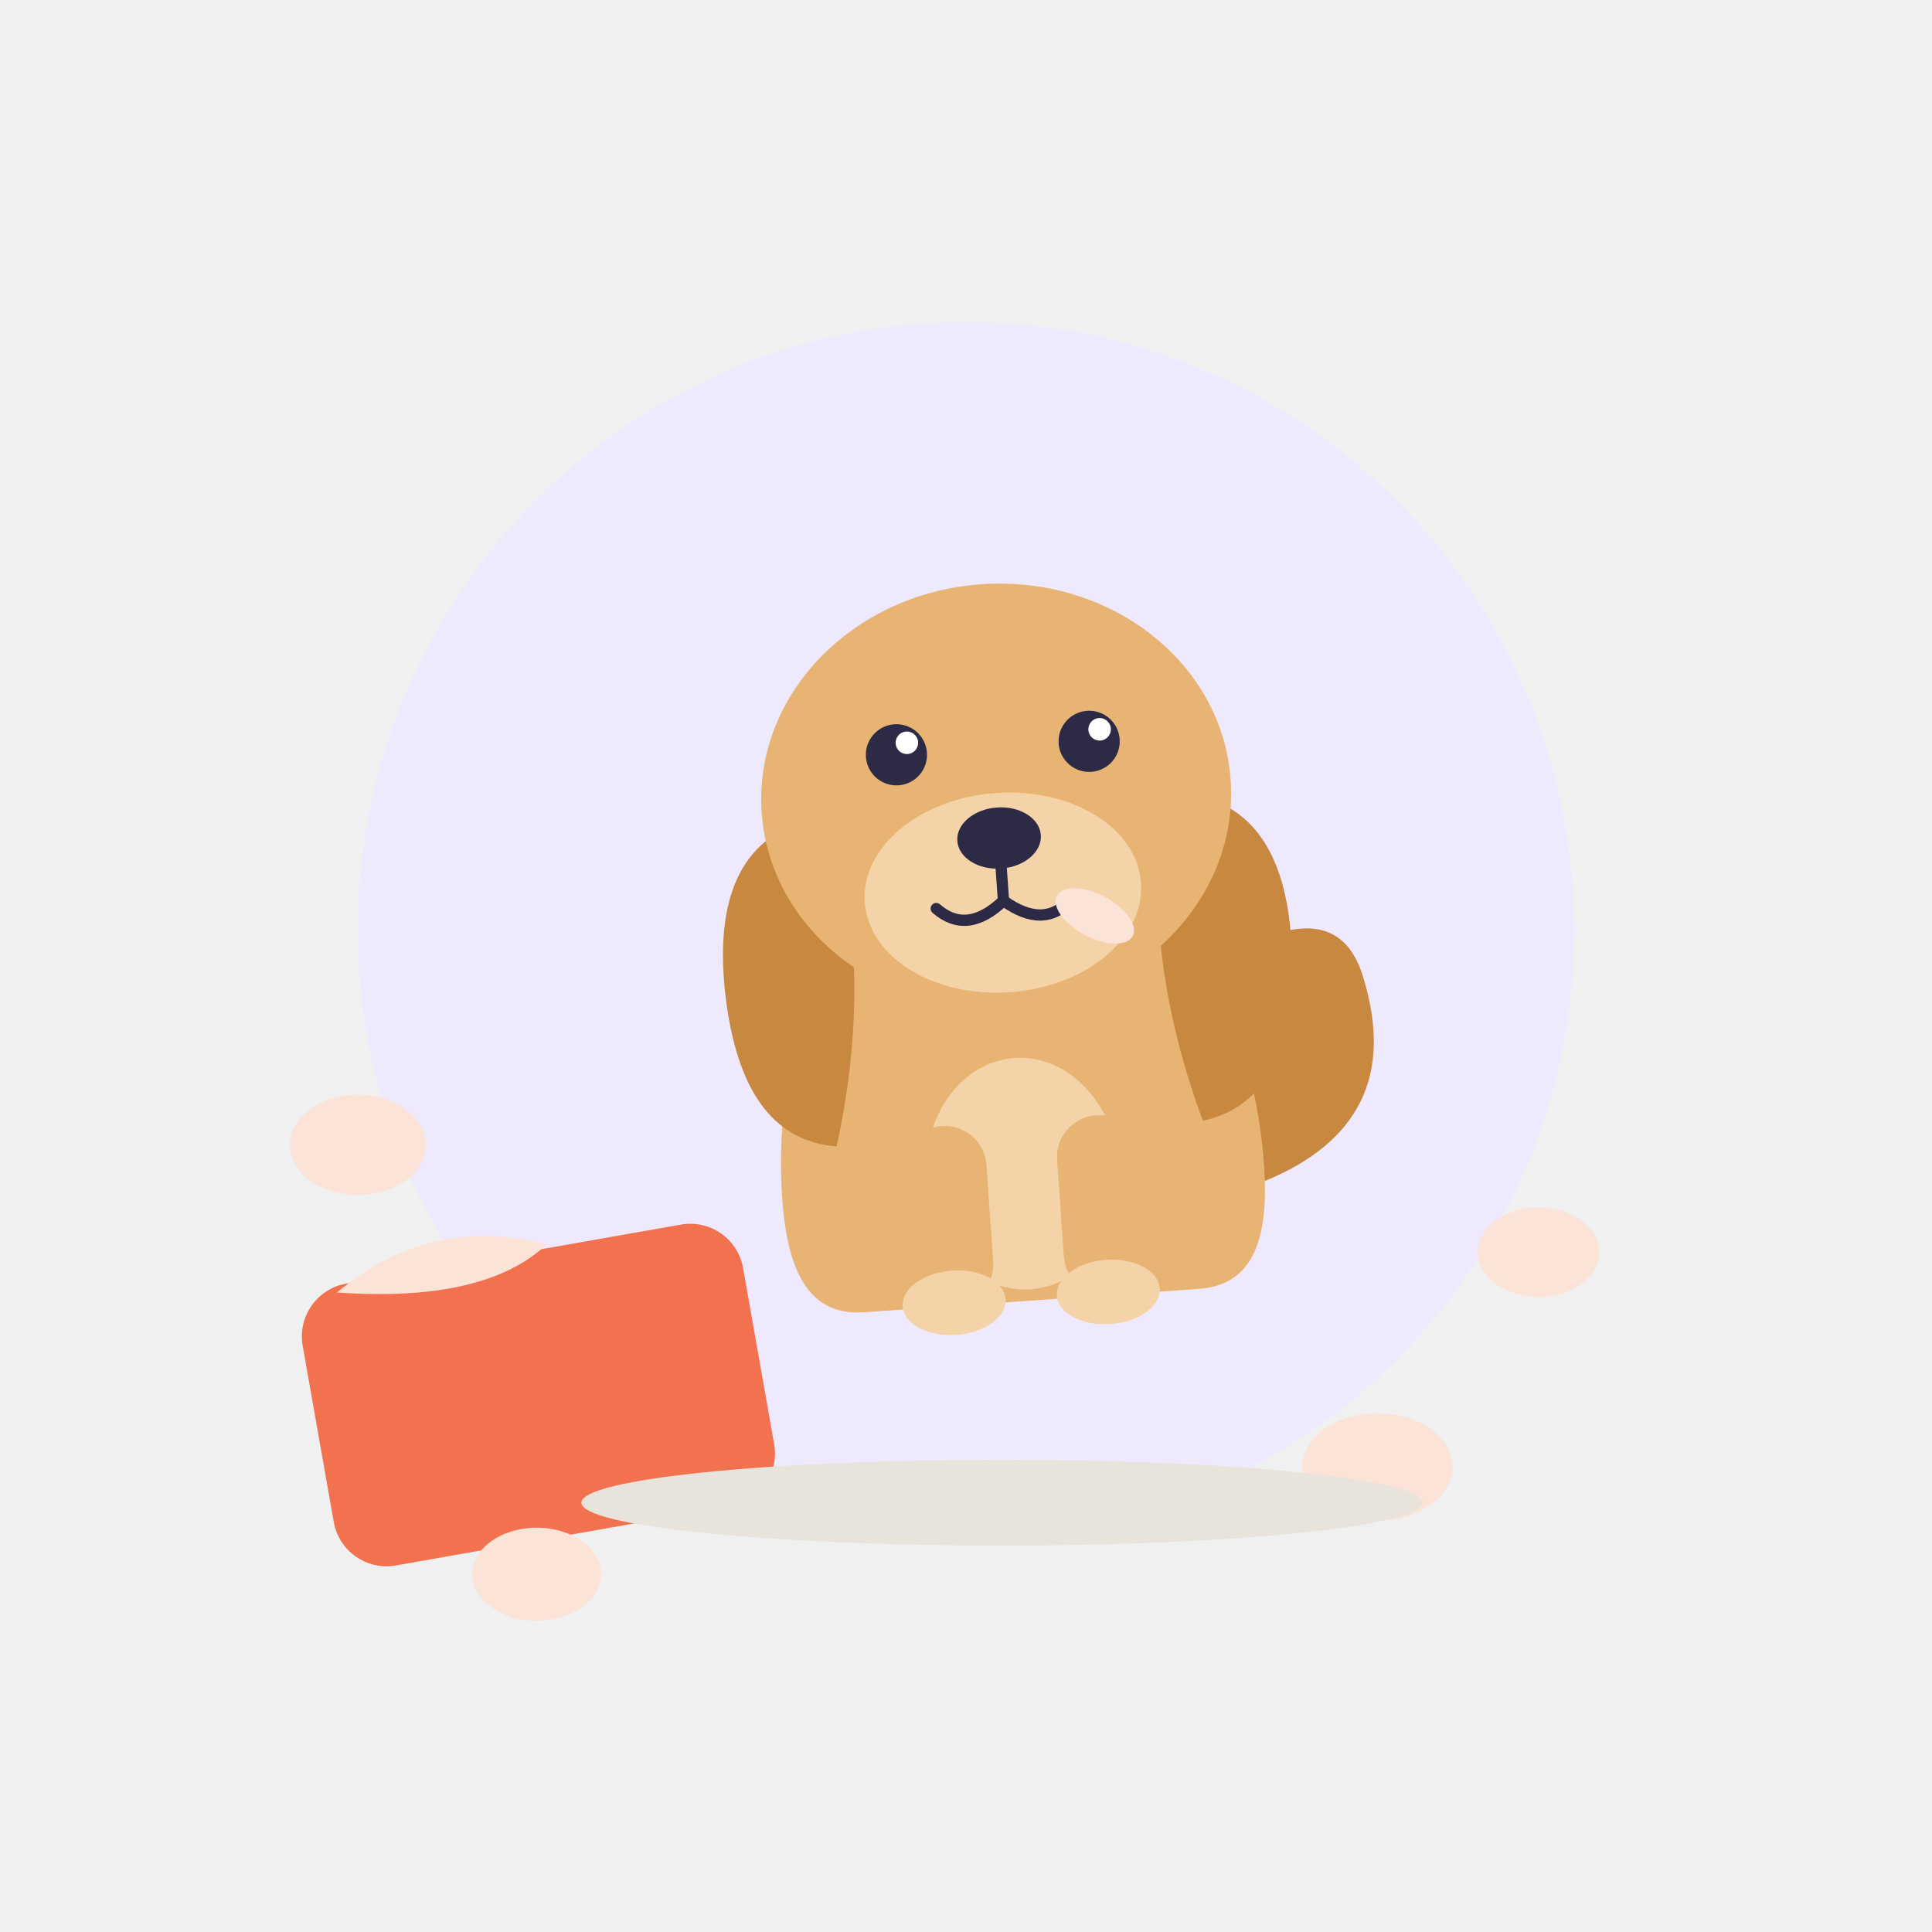
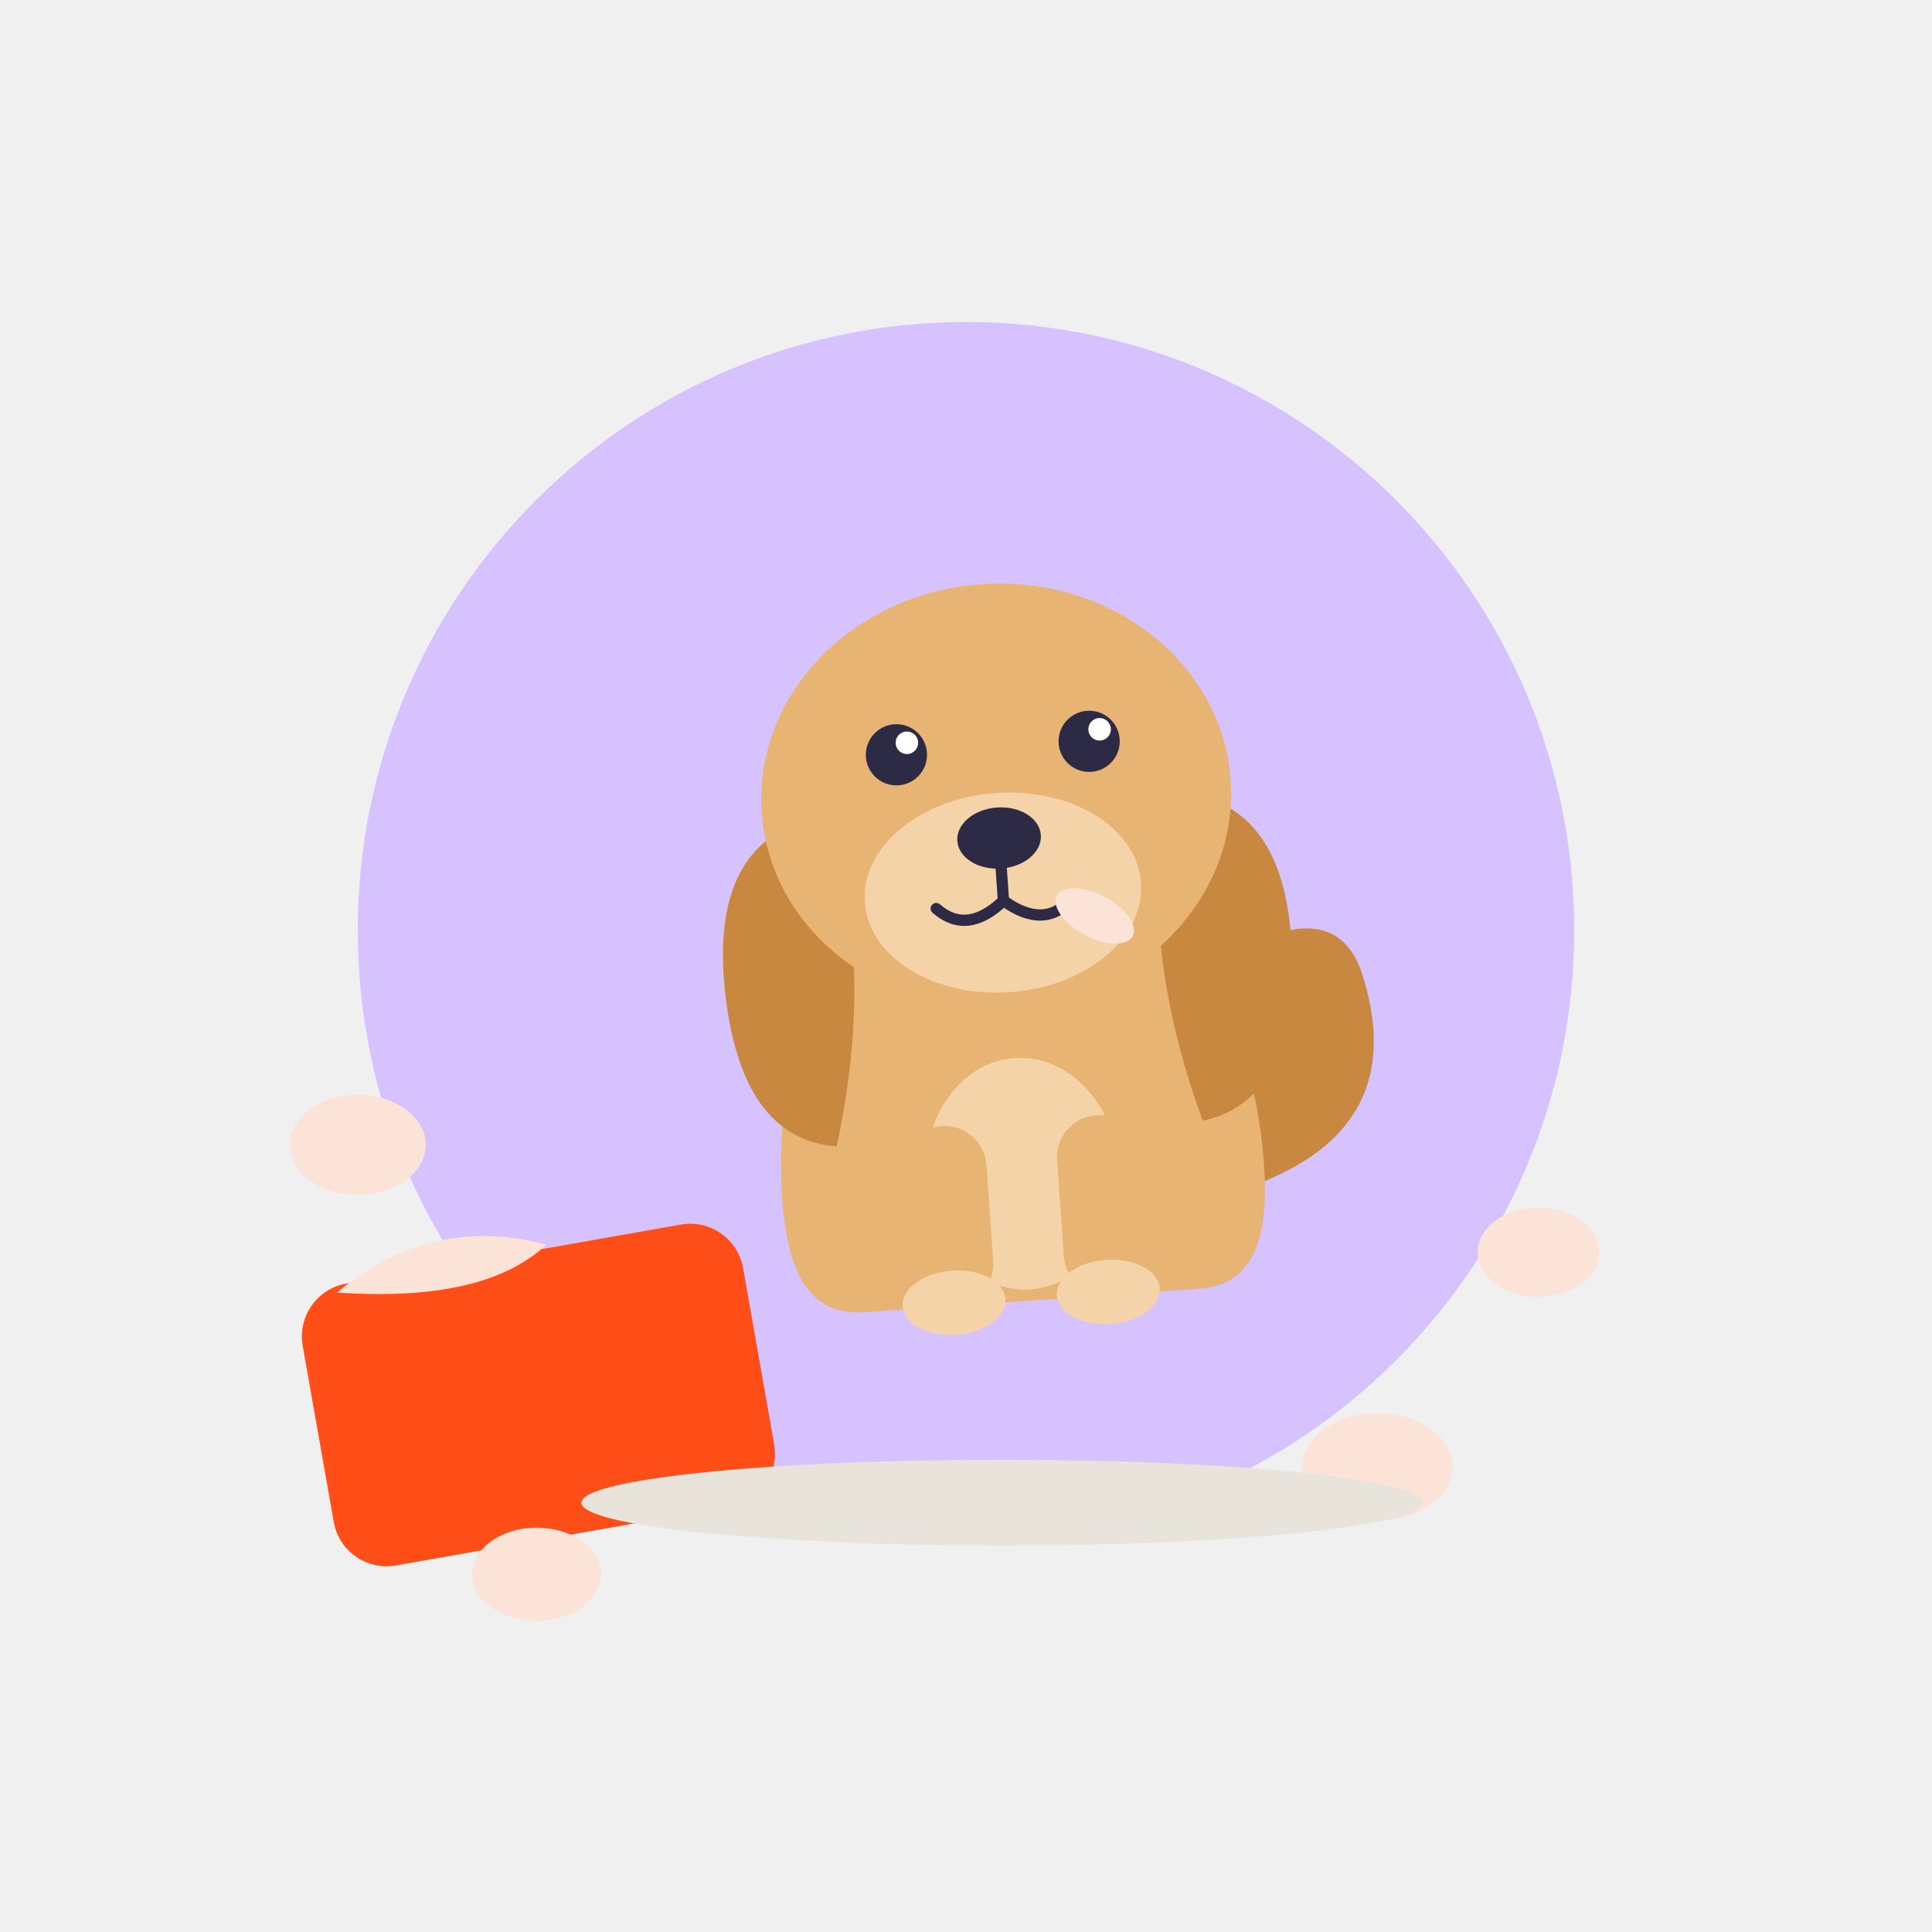
<svg xmlns="http://www.w3.org/2000/svg" viewBox="0 0 1080 1080" width="1080" height="1080">
-   <circle cx="540" cy="520" r="340" fill="#EFE9FD" />
+   <circle cx="540" cy="520" r="340" fill="#D6C2FF" />
  <g transform="rotate(-10 300 780)">
-     <rect x="176" y="700" width="250" height="160" rx="30" fill="#F2724F" />
+     <rect x="176" y="700" width="250" height="160" rx="30" fill="#FF4E17" />
    <path d="M200 704 q60 -34 120 -6 q-40 26 -120 6 z" fill="#FBE3D8" />
  </g>
  <g fill="#FBE3D8">
    <ellipse cx="200" cy="640" rx="38" ry="28" />
    <ellipse cx="860" cy="700" rx="34" ry="25" />
    <ellipse cx="770" cy="820" rx="42" ry="30" />
    <ellipse cx="300" cy="880" rx="36" ry="26" />
  </g>
  <g transform="translate(560,490) scale(0.9) rotate(-4)">
    <path d="M150 200 q90 -30 70 -120 q-8 -40 -46 -34 q-30 6 -22 40 q10 44 -30 62 z" fill="#C98840" />
    <path d="M0 0 c105 0 150 90 150 190 c0 50 -14 74 -46 74 h-208 c-32 0 -46 -24 -46 -74 c0 -100 45 -190 150 -190 z" fill="#E8B473" />
    <ellipse cx="0" cy="185" rx="60" ry="72" fill="#F5D3A8" />
    <rect x="-74" y="152" width="52" height="112" rx="26" fill="#E8B473" />
    <rect x="22" y="152" width="52" height="112" rx="26" fill="#E8B473" />
    <ellipse cx="-48" cy="262" rx="32" ry="20" fill="#F5D3A8" />
    <ellipse cx="48" cy="262" rx="32" ry="20" fill="#F5D3A8" />
    <path d="M-130 -40 q-52 20 -46 108 q6 84 62 92 q28 -96 14 -180 z" fill="#C98840" />
    <path d="M130 -40 q52 20 46 108 q-6 84 -62 92 q-28 -96 -14 -180 z" fill="#C98840" />
    <ellipse cx="0" cy="-50" rx="146" ry="132" fill="#E8B473" />
    <ellipse cx="0" cy="10" rx="86" ry="62" fill="#F5D3A8" />
    <ellipse cx="0" cy="-24" rx="26" ry="19" fill="#2C2A44" />
    <path d="M0 -5 v20" stroke="#2C2A44" stroke-width="7" stroke-linecap="round" />
    <path d="M0 15 q-24 20 -42 2" stroke="#2C2A44" stroke-width="7" fill="none" stroke-linecap="round" />
    <path d="M0 15 q24 20 42 2" stroke="#2C2A44" stroke-width="7" fill="none" stroke-linecap="round" />
    <circle cx="-60" cy="-80" r="19" fill="#2C2A44" />
    <circle cx="-53" cy="-87" r="7" fill="#FFFFFF" />
    <circle cx="60" cy="-80" r="19" fill="#2C2A44" />
    <circle cx="67" cy="-87" r="7" fill="#FFFFFF" />
  </g>
  <ellipse cx="612" cy="512" rx="24" ry="12" fill="#FBE3D8" transform="rotate(28 612 512)" />
  <ellipse cx="560" cy="840" rx="235" ry="24" fill="#E9E4DB" />
</svg>
